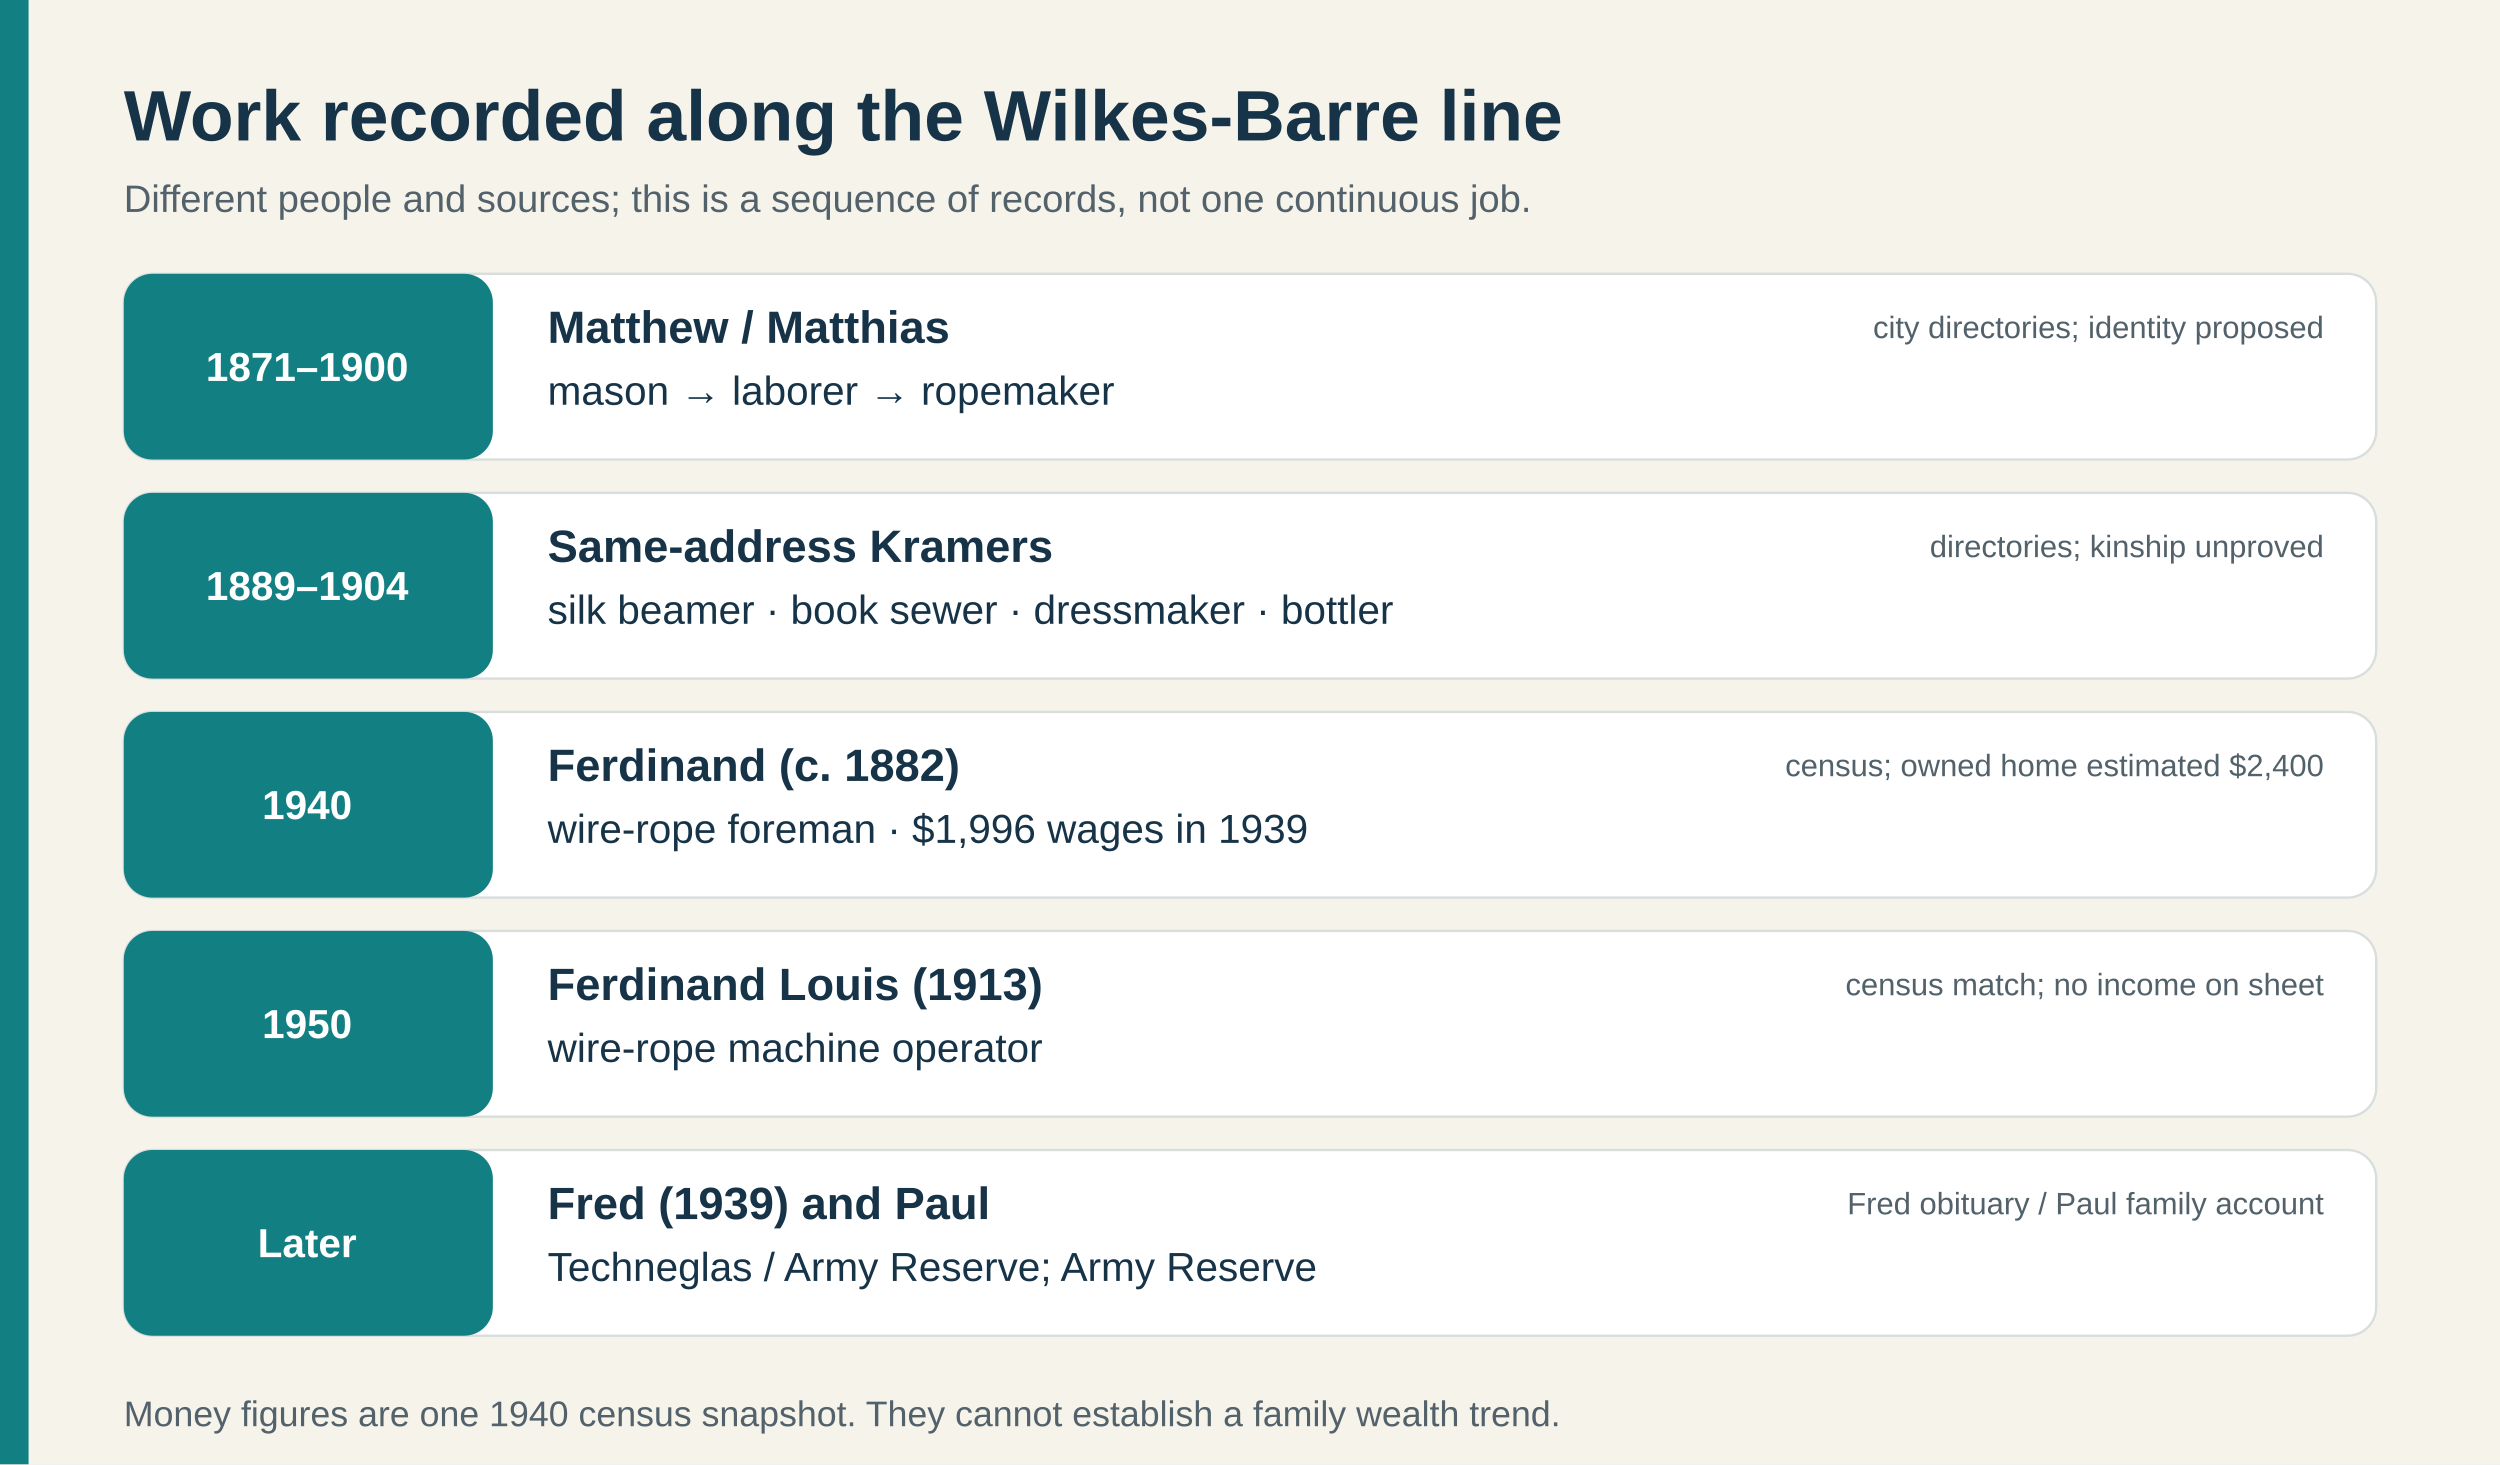
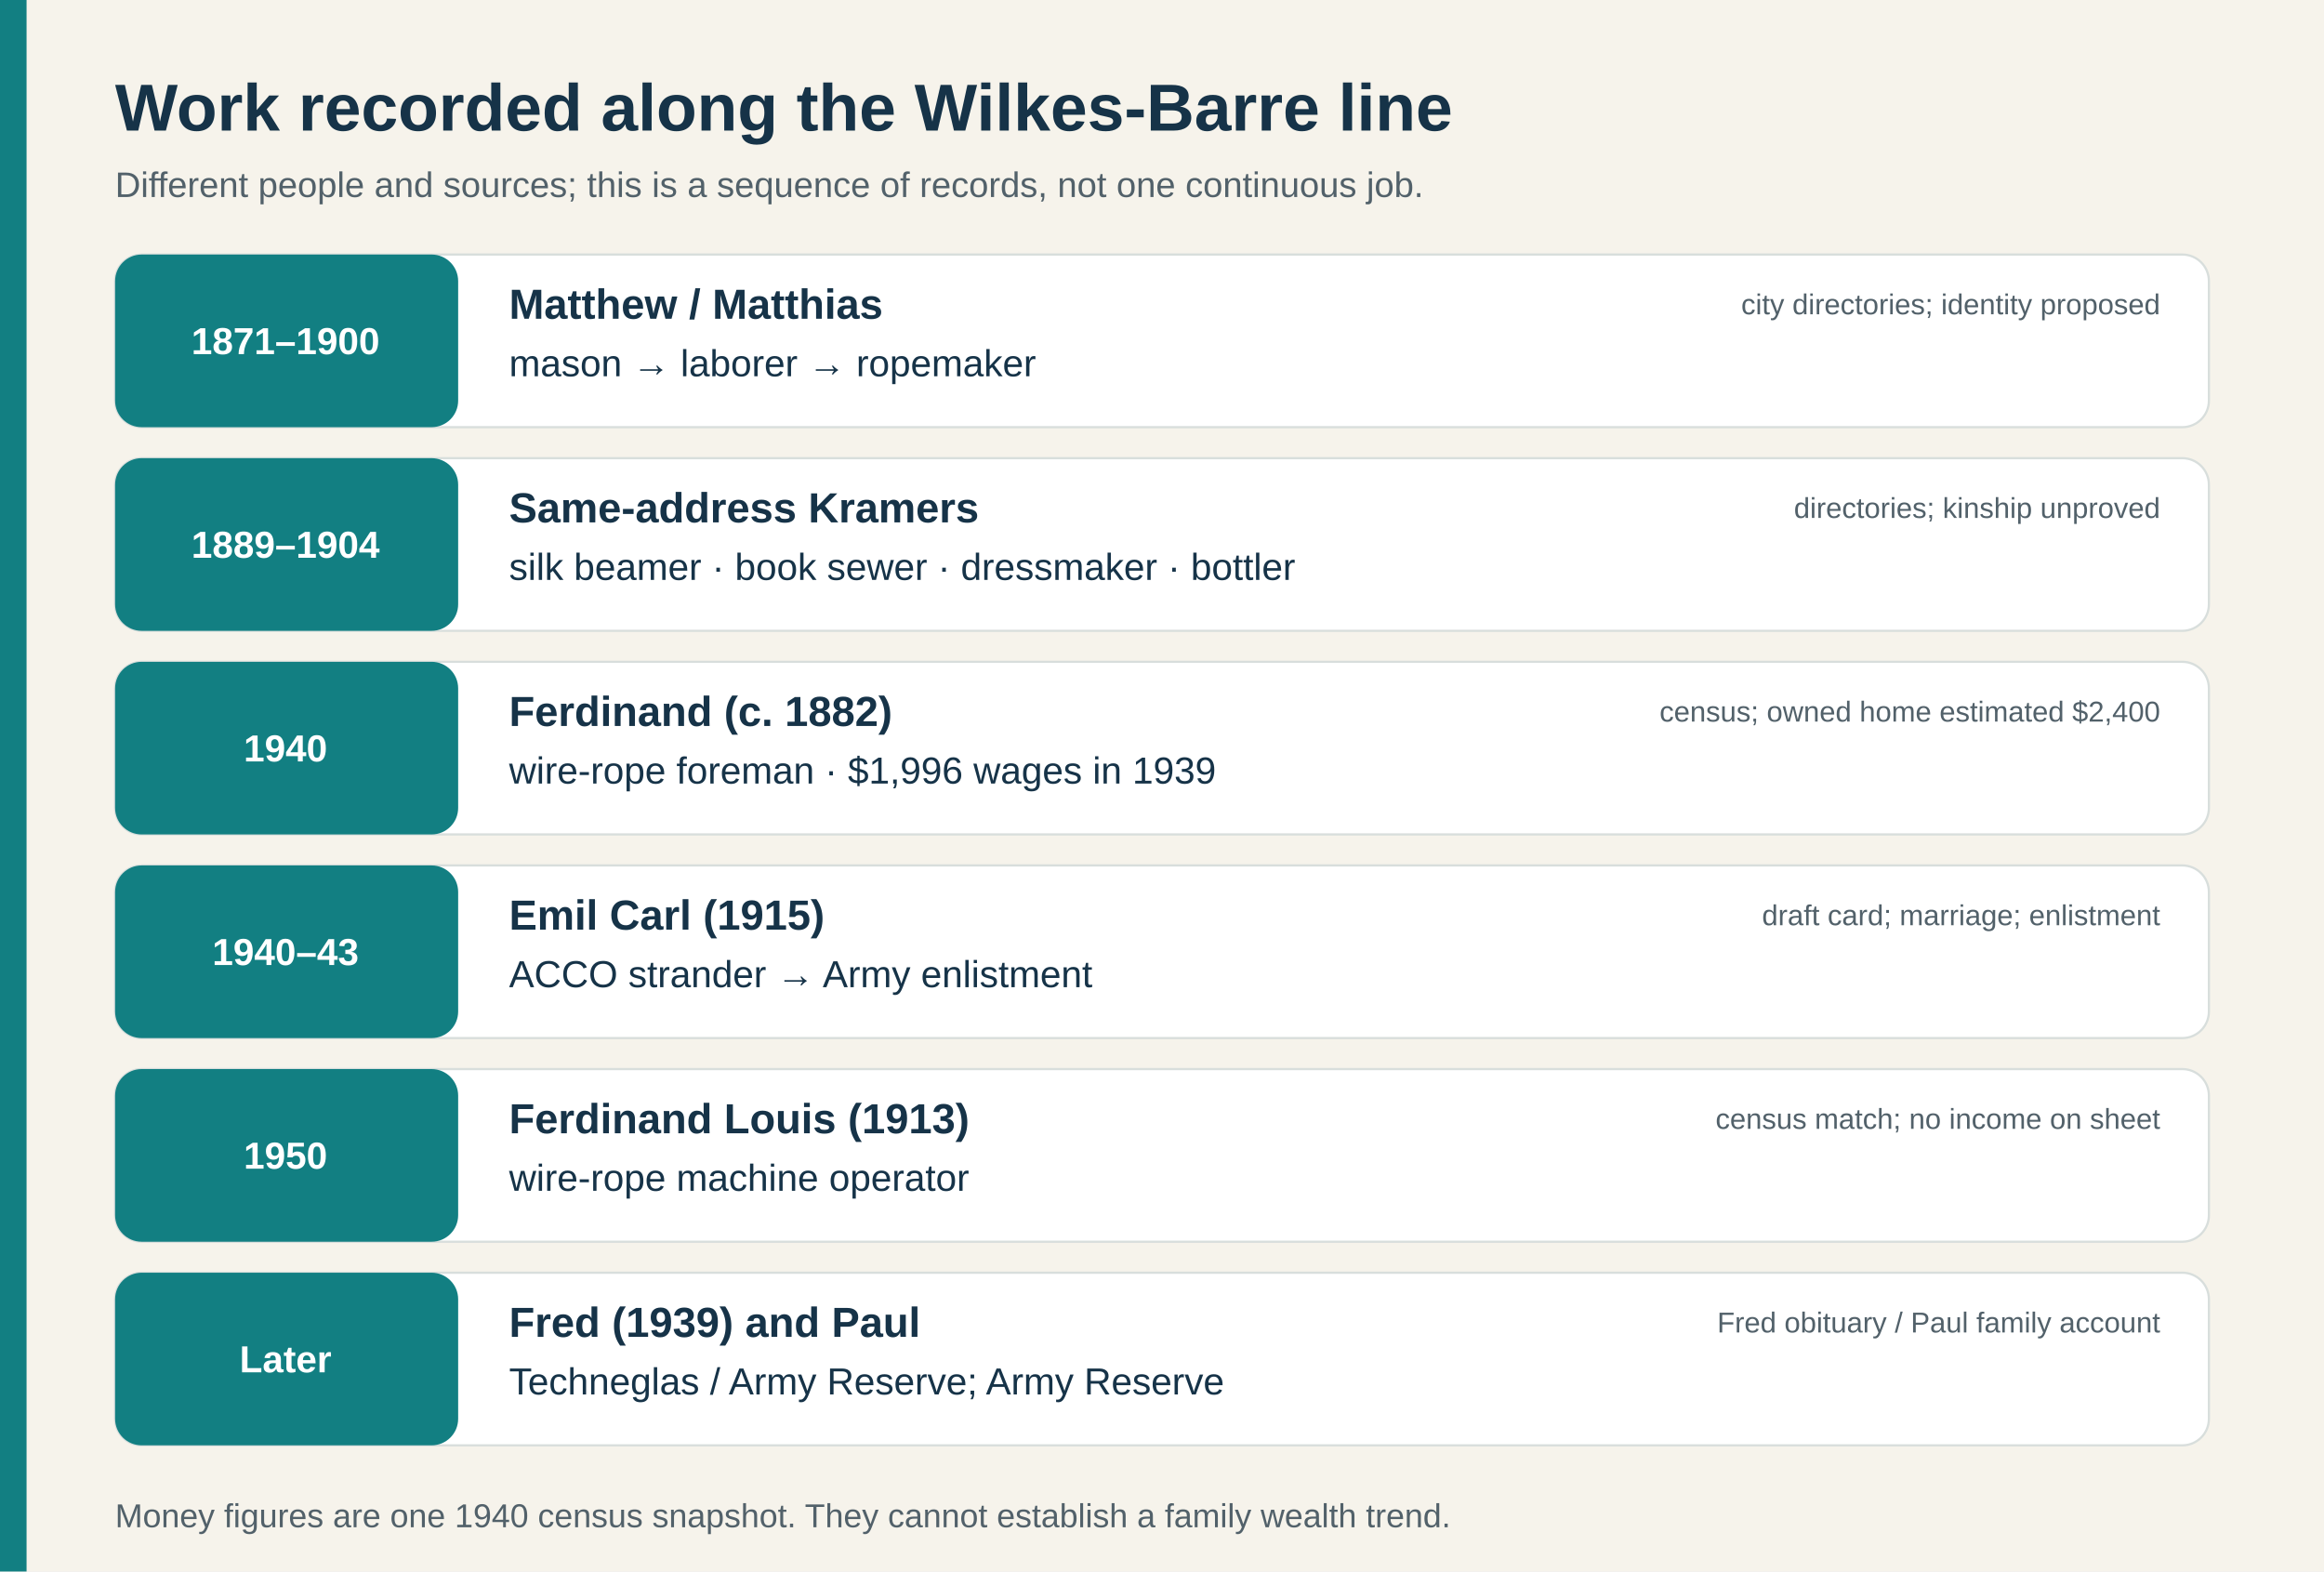
- <svg xmlns="http://www.w3.org/2000/svg" width="1050" height="615" viewBox="0 0 1050 615" role="img" aria-labelledby="title desc">
-   <rect width="1050" height="615" fill="#f6f3eb" />
-   <rect x="0" y="0" width="12" height="615" fill="#127f82" />
+ <svg xmlns="http://www.w3.org/2000/svg" width="1050" height="710" viewBox="0 0 1050 710" role="img" aria-labelledby="title desc">
+   <rect width="1050" height="710" fill="#f6f3eb" />
+   <rect x="0" y="0" width="12" height="710" fill="#127f82" />
  <text x="52" y="59" font-family="Segoe UI, Arial, sans-serif" font-size="30" font-weight="700" fill="#163348">Work recorded along the Wilkes-Barre line</text>
  <text x="52" y="89" font-family="Segoe UI, Arial, sans-serif" font-size="16" font-weight="400" fill="#52616a">Different people and sources; this is a sequence of records, not one continuous job.</text>
  <rect x="52" y="115" width="946" height="78" rx="12" fill="#fff" stroke="#d8dedc" />
  <rect x="52" y="115" width="155" height="78" rx="12" fill="#127f82" />
  <text x="129" y="160" font-family="Segoe UI, Arial, sans-serif" font-size="17" font-weight="700" fill="#fff" text-anchor="middle">1871–1900</text>
  <text x="230" y="144" font-family="Segoe UI, Arial, sans-serif" font-size="19" font-weight="700" fill="#163348">Matthew / Matthias</text>
  <text x="230" y="170" font-family="Segoe UI, Arial, sans-serif" font-size="17" font-weight="400" fill="#163348">mason → laborer → ropemaker</text>
  <text x="976" y="142" font-family="Segoe UI, Arial, sans-serif" font-size="13" font-weight="400" fill="#52616a" text-anchor="end">city directories; identity proposed</text>
  <rect x="52" y="207" width="946" height="78" rx="12" fill="#fff" stroke="#d8dedc" />
  <rect x="52" y="207" width="155" height="78" rx="12" fill="#127f82" />
  <text x="129" y="252" font-family="Segoe UI, Arial, sans-serif" font-size="17" font-weight="700" fill="#fff" text-anchor="middle">1889–1904</text>
  <text x="230" y="236" font-family="Segoe UI, Arial, sans-serif" font-size="19" font-weight="700" fill="#163348">Same-address Kramers</text>
  <text x="230" y="262" font-family="Segoe UI, Arial, sans-serif" font-size="17" font-weight="400" fill="#163348">silk beamer · book sewer · dressmaker · bottler</text>
  <text x="976" y="234" font-family="Segoe UI, Arial, sans-serif" font-size="13" font-weight="400" fill="#52616a" text-anchor="end">directories; kinship unproved</text>
  <rect x="52" y="299" width="946" height="78" rx="12" fill="#fff" stroke="#d8dedc" />
  <rect x="52" y="299" width="155" height="78" rx="12" fill="#127f82" />
  <text x="129" y="344" font-family="Segoe UI, Arial, sans-serif" font-size="17" font-weight="700" fill="#fff" text-anchor="middle">1940</text>
  <text x="230" y="328" font-family="Segoe UI, Arial, sans-serif" font-size="19" font-weight="700" fill="#163348">Ferdinand (c. 1882)</text>
  <text x="230" y="354" font-family="Segoe UI, Arial, sans-serif" font-size="17" font-weight="400" fill="#163348">wire-rope foreman · $1,996 wages in 1939</text>
  <text x="976" y="326" font-family="Segoe UI, Arial, sans-serif" font-size="13" font-weight="400" fill="#52616a" text-anchor="end">census; owned home estimated $2,400</text>
  <rect x="52" y="391" width="946" height="78" rx="12" fill="#fff" stroke="#d8dedc" />
  <rect x="52" y="391" width="155" height="78" rx="12" fill="#127f82" />
-   <text x="129" y="436" font-family="Segoe UI, Arial, sans-serif" font-size="17" font-weight="700" fill="#fff" text-anchor="middle">1950</text>
-   <text x="230" y="420" font-family="Segoe UI, Arial, sans-serif" font-size="19" font-weight="700" fill="#163348">Ferdinand Louis (1913)</text>
-   <text x="230" y="446" font-family="Segoe UI, Arial, sans-serif" font-size="17" font-weight="400" fill="#163348">wire-rope machine operator</text>
-   <text x="976" y="418" font-family="Segoe UI, Arial, sans-serif" font-size="13" font-weight="400" fill="#52616a" text-anchor="end">census match; no income on sheet</text>
+   <text x="129" y="436" font-family="Segoe UI, Arial, sans-serif" font-size="17" font-weight="700" fill="#fff" text-anchor="middle">1940–43</text>
+   <text x="230" y="420" font-family="Segoe UI, Arial, sans-serif" font-size="19" font-weight="700" fill="#163348">Emil Carl (1915)</text>
+   <text x="230" y="446" font-family="Segoe UI, Arial, sans-serif" font-size="17" font-weight="400" fill="#163348">ACCO strander → Army enlistment</text>
+   <text x="976" y="418" font-family="Segoe UI, Arial, sans-serif" font-size="13" font-weight="400" fill="#52616a" text-anchor="end">draft card; marriage; enlistment</text>
  <rect x="52" y="483" width="946" height="78" rx="12" fill="#fff" stroke="#d8dedc" />
  <rect x="52" y="483" width="155" height="78" rx="12" fill="#127f82" />
-   <text x="129" y="528" font-family="Segoe UI, Arial, sans-serif" font-size="17" font-weight="700" fill="#fff" text-anchor="middle">Later</text>
-   <text x="230" y="512" font-family="Segoe UI, Arial, sans-serif" font-size="19" font-weight="700" fill="#163348">Fred (1939) and Paul</text>
-   <text x="230" y="538" font-family="Segoe UI, Arial, sans-serif" font-size="17" font-weight="400" fill="#163348">Techneglas / Army Reserve; Army Reserve</text>
-   <text x="976" y="510" font-family="Segoe UI, Arial, sans-serif" font-size="13" font-weight="400" fill="#52616a" text-anchor="end">Fred obituary / Paul family account</text>
-   <text x="52" y="599" font-family="Segoe UI, Arial, sans-serif" font-size="15" font-weight="400" fill="#52616a">Money figures are one 1940 census snapshot. They cannot establish a family wealth trend.</text>
+   <text x="129" y="528" font-family="Segoe UI, Arial, sans-serif" font-size="17" font-weight="700" fill="#fff" text-anchor="middle">1950</text>
+   <text x="230" y="512" font-family="Segoe UI, Arial, sans-serif" font-size="19" font-weight="700" fill="#163348">Ferdinand Louis (1913)</text>
+   <text x="230" y="538" font-family="Segoe UI, Arial, sans-serif" font-size="17" font-weight="400" fill="#163348">wire-rope machine operator</text>
+   <text x="976" y="510" font-family="Segoe UI, Arial, sans-serif" font-size="13" font-weight="400" fill="#52616a" text-anchor="end">census match; no income on sheet</text>
+   <rect x="52" y="575" width="946" height="78" rx="12" fill="#fff" stroke="#d8dedc" />
+   <rect x="52" y="575" width="155" height="78" rx="12" fill="#127f82" />
+   <text x="129" y="620" font-family="Segoe UI, Arial, sans-serif" font-size="17" font-weight="700" fill="#fff" text-anchor="middle">Later</text>
+   <text x="230" y="604" font-family="Segoe UI, Arial, sans-serif" font-size="19" font-weight="700" fill="#163348">Fred (1939) and Paul</text>
+   <text x="230" y="630" font-family="Segoe UI, Arial, sans-serif" font-size="17" font-weight="400" fill="#163348">Techneglas / Army Reserve; Army Reserve</text>
+   <text x="976" y="602" font-family="Segoe UI, Arial, sans-serif" font-size="13" font-weight="400" fill="#52616a" text-anchor="end">Fred obituary / Paul family account</text>
+   <text x="52" y="690" font-family="Segoe UI, Arial, sans-serif" font-size="15" font-weight="400" fill="#52616a">Money figures are one 1940 census snapshot. They cannot establish a family wealth trend.</text>
</svg>
